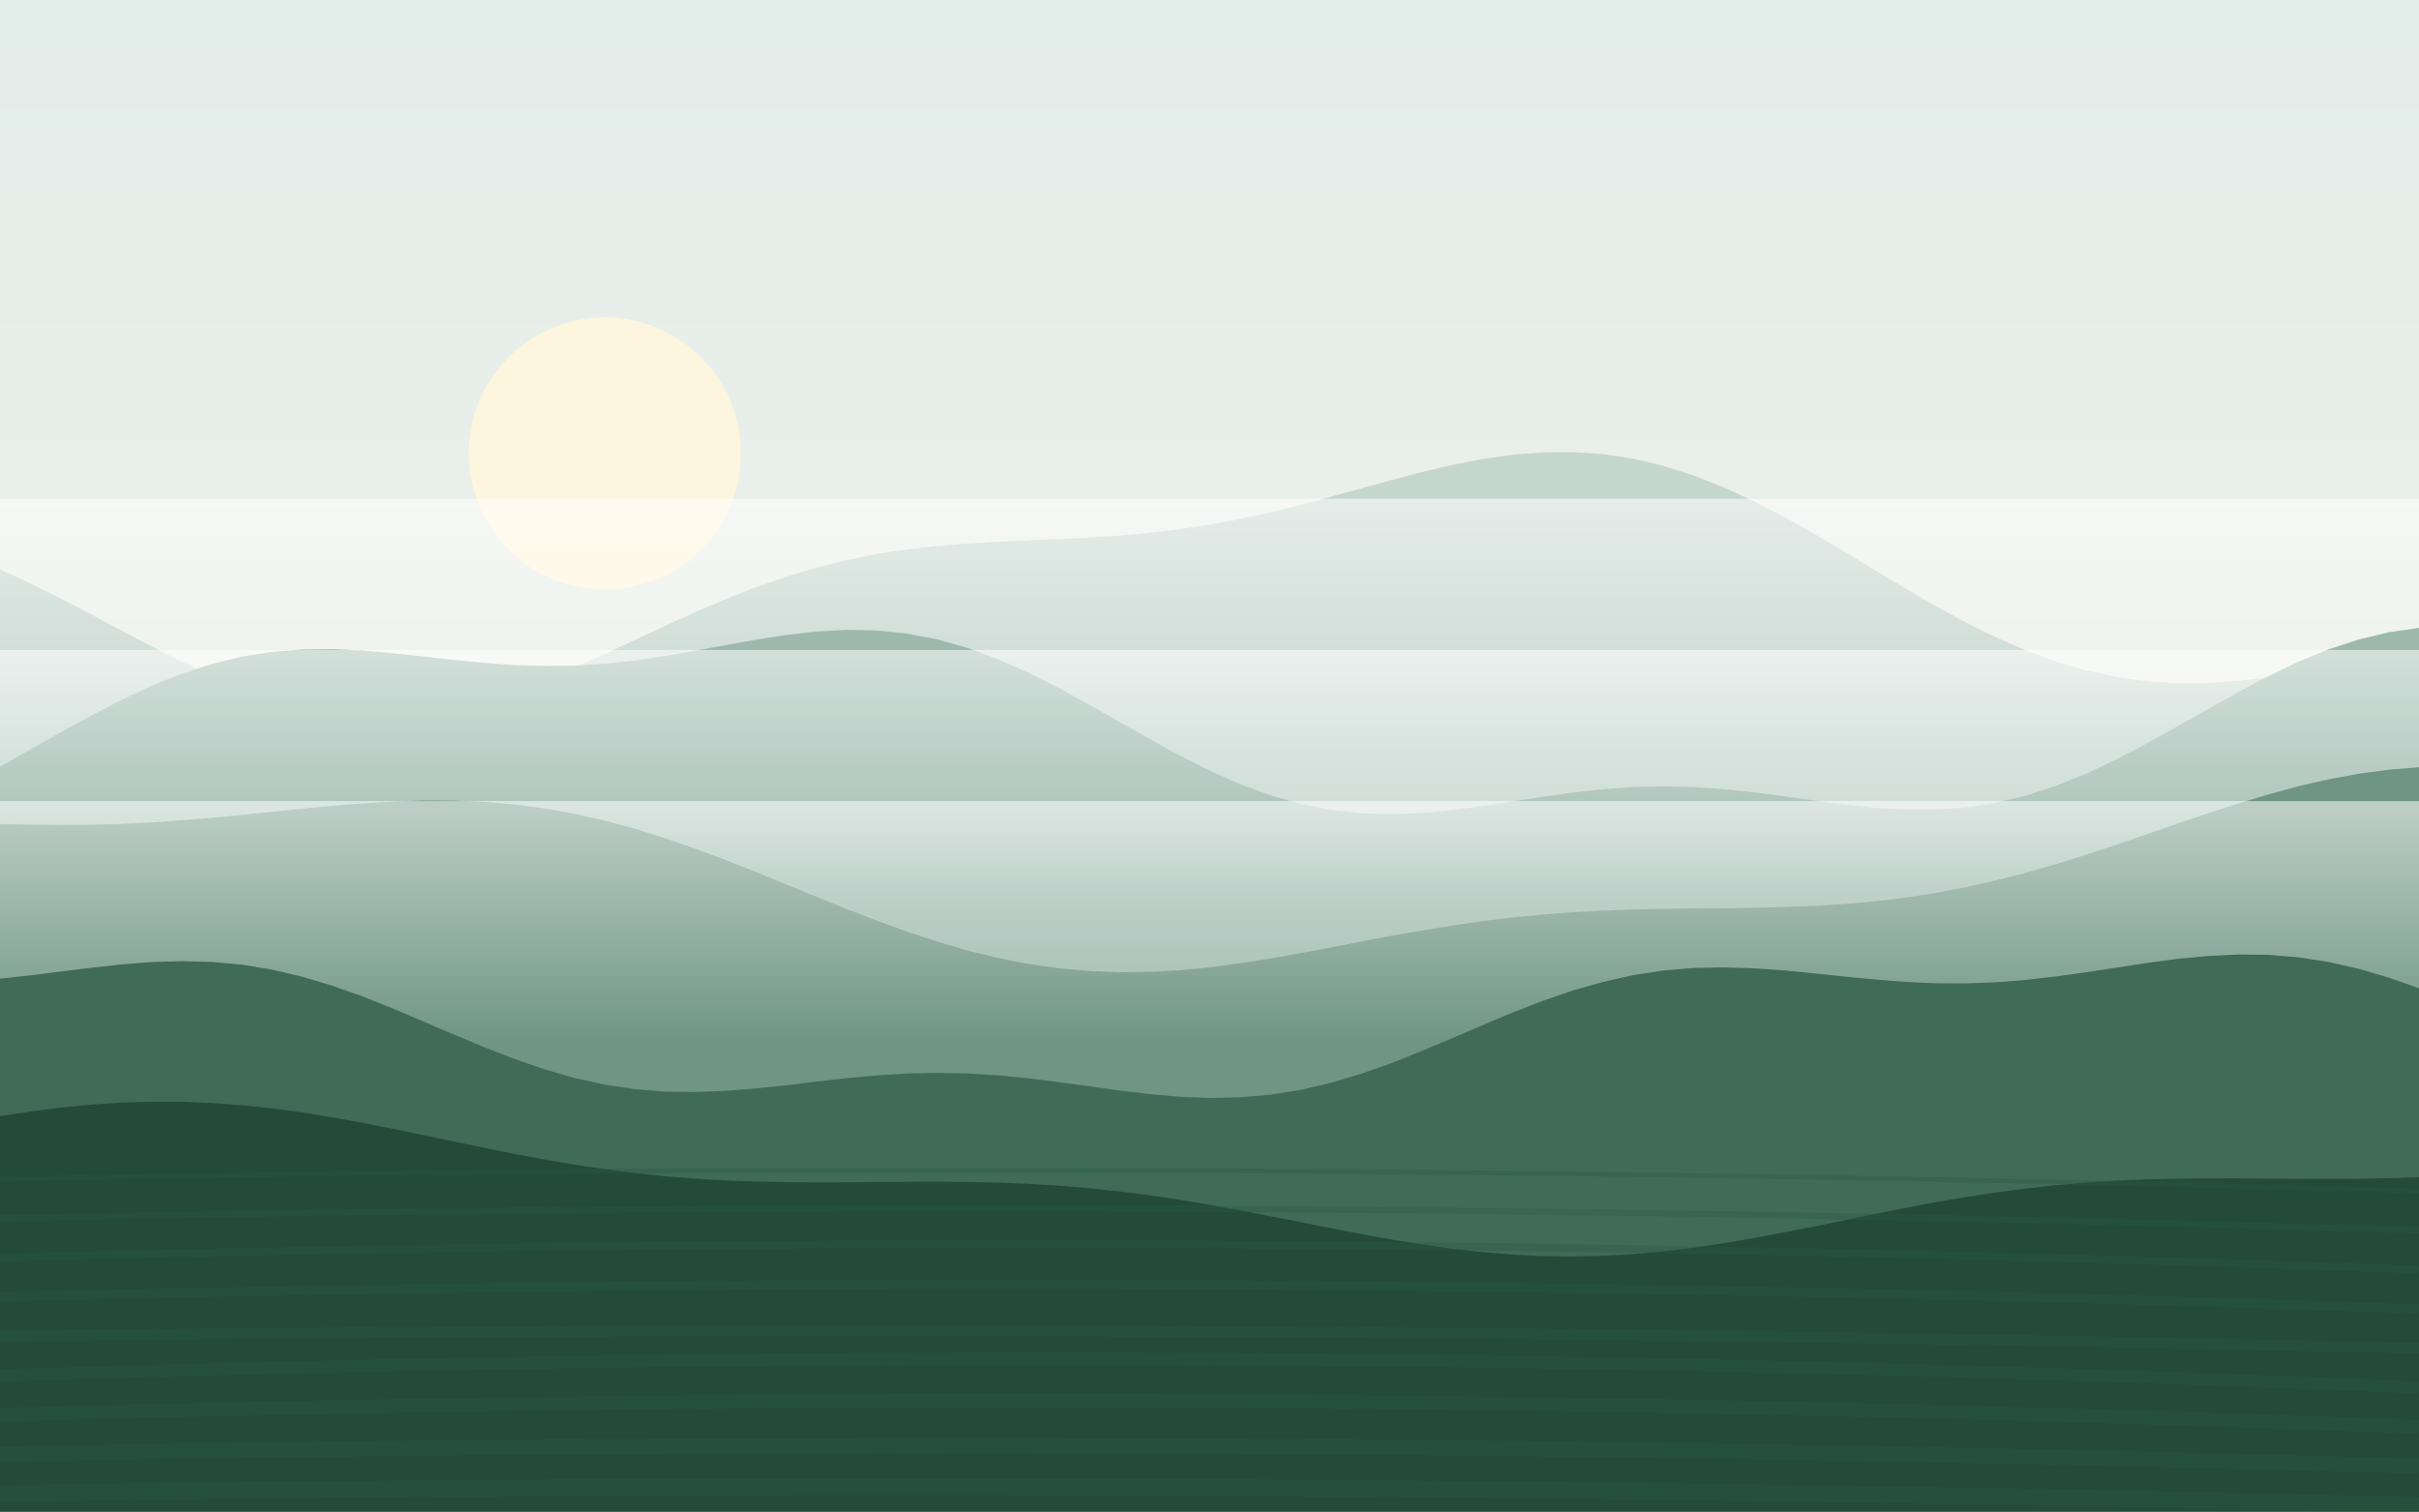
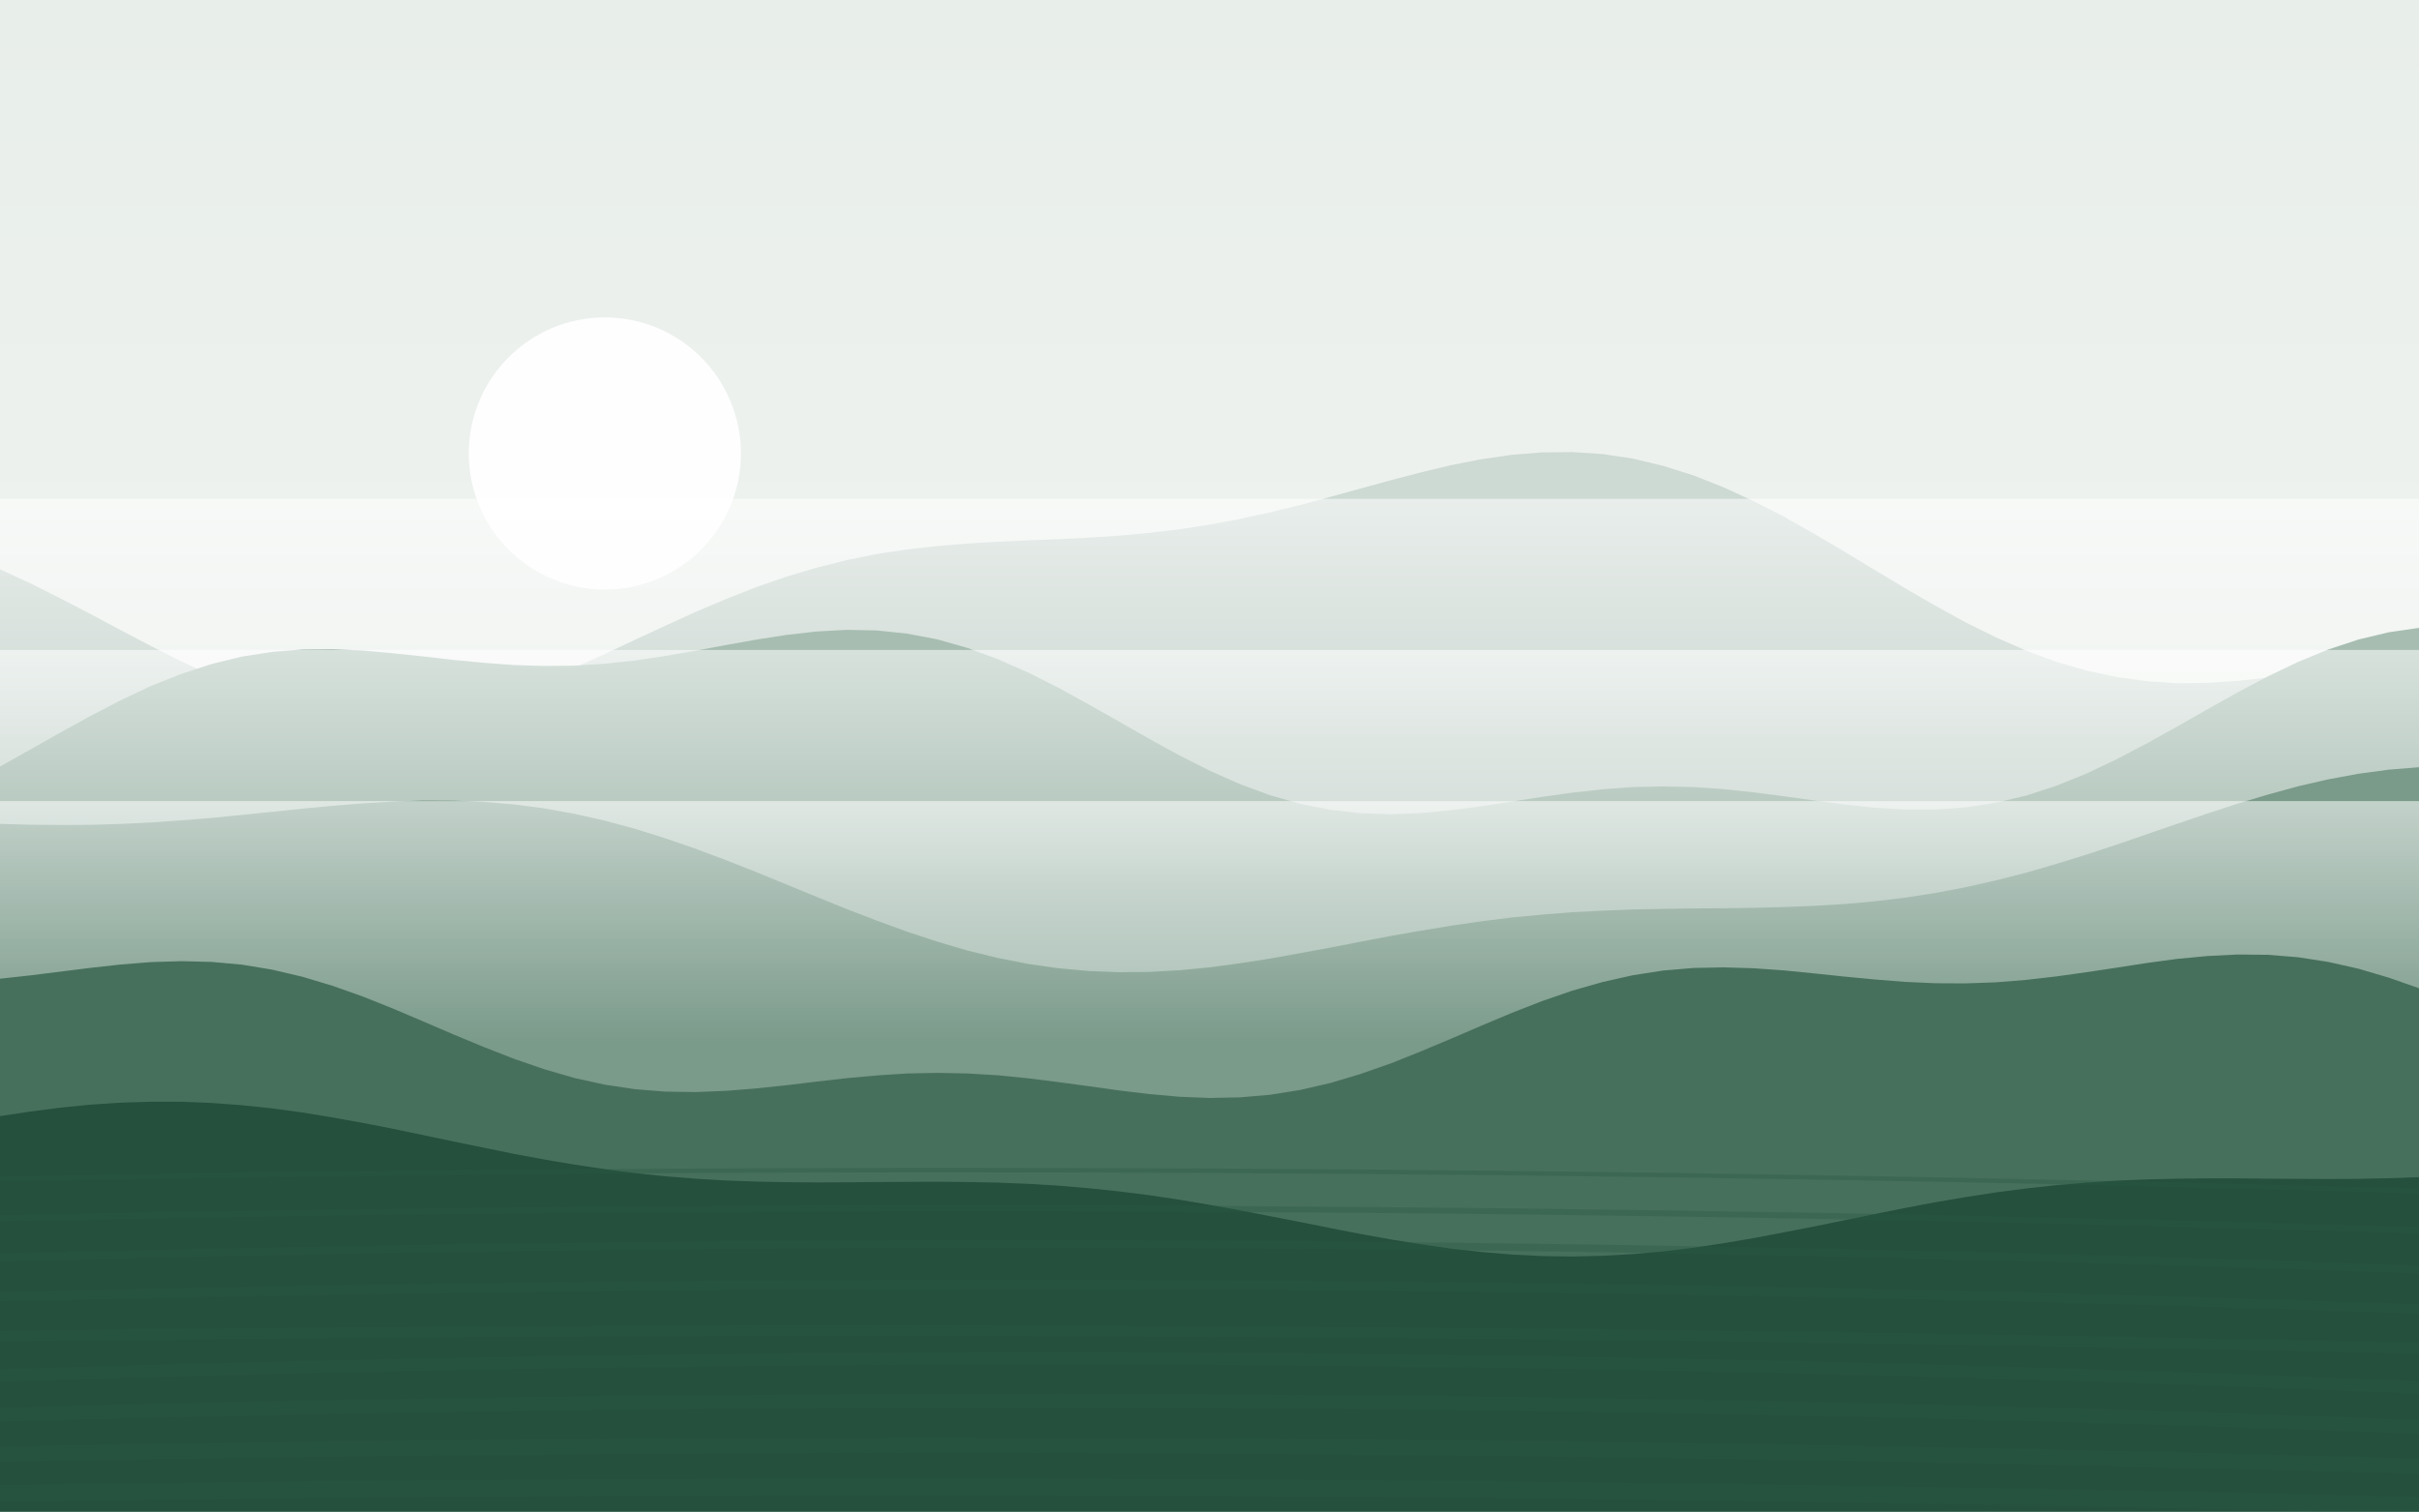
<svg xmlns="http://www.w3.org/2000/svg" viewBox="0 0 1600 1000" width="1600" height="1000" preserveAspectRatio="xMidYMid slice" role="img">
  <defs>
    <linearGradient id="s11" x1="0" y1="0" x2="0" y2="1">
-       <stop offset="0" stop-color="#e3edea" />
-       <stop offset="1" stop-color="#f6f4ea" />
+       <stop offset="0" stop-color="#e8eeea" />
+       <stop offset="1" stop-color="#f8f9f7" />
    </linearGradient>
    <linearGradient id="m11" x1="0" y1="0" x2="0" y2="1">
      <stop offset="0" stop-color="#fff" stop-opacity=".55" />
      <stop offset="1" stop-color="#fff" stop-opacity="0" />
    </linearGradient>
  </defs>
  <rect x="0" y="0" width="1600" height="1000" fill="url(#s11)" />
-   <circle cx="400.069" cy="300" r="90" fill="#fff6dc" opacity=".9" />
-   <path d="M0 1000 L0 380 L0 376.7 L20 385.9 L40 395.9 L60 406.3 L80 417.0 L100 427.5 L120 437.6 L140 446.9 L160 455.2 L180 462.3 L200 467.8 L220 471.6 L240 473.7 L260 473.9 L280 472.3 L300 468.9 L320 464.0 L340 457.6 L360 450.1 L380 441.7 L400 432.7 L420 423.3 L440 414.0 L460 404.9 L480 396.4 L500 388.5 L520 381.6 L540 375.6 L560 370.6 L580 366.5 L600 363.5 L620 361.2 L640 359.6 L660 358.4 L680 357.5 L700 356.7 L720 355.7 L740 354.4 L760 352.6 L780 350.2 L800 347.1 L820 343.4 L840 339.0 L860 334.1 L880 328.7 L900 323.2 L920 317.7 L940 312.5 L960 307.7 L980 303.8 L1000 300.9 L1020 299.3 L1040 299.1 L1060 300.4 L1080 303.4 L1100 308.2 L1120 314.5 L1140 322.4 L1160 331.6 L1180 341.9 L1200 353.2 L1220 365.0 L1240 377.1 L1260 389.1 L1280 400.7 L1300 411.7 L1320 421.6 L1340 430.4 L1360 437.8 L1380 443.6 L1400 447.9 L1420 450.7 L1440 452.0 L1460 451.8 L1480 450.5 L1500 448.2 L1520 445.1 L1540 441.4 L1560 437.5 L1580 433.5 L1600 429.7 L1600 1000Z" fill="#c5d6cf" />
+   <circle cx="400.069" cy="300" r="90" fill="#ffffff" opacity=".9" />
+   <path d="M0 1000 L0 380 L0 376.7 L20 385.9 L40 395.9 L60 406.3 L80 417.0 L100 427.5 L120 437.6 L140 446.9 L160 455.2 L180 462.3 L200 467.8 L220 471.6 L240 473.7 L260 473.9 L280 472.3 L300 468.9 L320 464.0 L340 457.6 L360 450.1 L380 441.7 L400 432.7 L420 423.3 L440 414.0 L460 404.9 L480 396.4 L500 388.5 L520 381.6 L540 375.6 L560 370.6 L580 366.5 L600 363.5 L620 361.2 L640 359.6 L660 358.4 L680 357.5 L700 356.7 L720 355.7 L740 354.4 L760 352.6 L780 350.2 L800 347.1 L820 343.4 L840 339.0 L860 334.1 L880 328.7 L900 323.2 L920 317.7 L940 312.5 L960 307.7 L980 303.8 L1000 300.9 L1020 299.3 L1040 299.1 L1060 300.4 L1080 303.4 L1100 308.2 L1120 314.5 L1140 322.4 L1160 331.6 L1180 341.9 L1200 353.2 L1220 365.0 L1240 377.1 L1260 389.1 L1280 400.7 L1300 411.7 L1320 421.6 L1340 430.4 L1360 437.8 L1380 443.6 L1400 447.9 L1420 450.7 L1440 452.0 L1460 451.8 L1480 450.5 L1500 448.2 L1520 445.1 L1540 441.4 L1560 437.5 L1580 433.5 L1600 429.7 L1600 1000Z" fill="#cdd9d3" />
  <rect x="0" y="330" width="1600" height="160" fill="url(#m11)" />
-   <path d="M0 1000 L0 480 L0 507.1 L20 495.9 L40 484.6 L60 473.6 L80 463.2 L100 453.8 L120 445.8 L140 439.3 L160 434.4 L180 431.3 L200 429.7 L220 429.5 L240 430.4 L260 432.2 L280 434.3 L300 436.6 L320 438.5 L340 440.0 L360 440.6 L380 440.4 L400 439.1 L420 437.0 L440 434.0 L460 430.5 L480 426.8 L500 423.2 L520 420.1 L540 417.8 L560 416.7 L580 417.1 L600 419.2 L620 423.0 L640 428.7 L660 436.1 L680 444.9 L700 455.0 L720 466.0 L740 477.3 L760 488.7 L780 499.7 L800 509.8 L820 518.7 L840 526.1 L860 531.8 L880 535.8 L900 538.0 L920 538.7 L940 537.9 L960 536.0 L980 533.4 L1000 530.3 L1020 527.2 L1040 524.4 L1060 522.2 L1080 520.7 L1100 520.3 L1120 520.7 L1140 522.1 L1160 524.2 L1180 526.8 L1200 529.6 L1220 532.2 L1240 534.4 L1260 535.6 L1280 535.6 L1300 534.2 L1320 531.1 L1340 526.4 L1360 519.9 L1380 511.8 L1400 502.3 L1420 491.8 L1440 480.7 L1460 469.3 L1480 458.1 L1500 447.5 L1520 437.9 L1540 429.7 L1560 423.1 L1580 418.3 L1600 415.4 L1600 1000Z" fill="#9db9ae" />
+   <path d="M0 1000 L0 480 L0 507.1 L20 495.9 L40 484.6 L60 473.6 L80 463.2 L100 453.8 L120 445.8 L140 439.3 L160 434.4 L180 431.3 L200 429.7 L220 429.5 L240 430.4 L260 432.2 L280 434.3 L300 436.6 L320 438.5 L340 440.0 L360 440.6 L380 440.4 L400 439.1 L420 437.0 L440 434.0 L460 430.5 L480 426.8 L500 423.2 L520 420.1 L540 417.8 L560 416.7 L580 417.1 L600 419.2 L620 423.0 L640 428.7 L660 436.1 L680 444.9 L700 455.0 L720 466.0 L740 477.3 L760 488.7 L780 499.7 L800 509.8 L820 518.7 L840 526.1 L860 531.8 L880 535.8 L900 538.0 L920 538.7 L940 537.9 L960 536.0 L980 533.4 L1000 530.3 L1020 527.2 L1040 524.4 L1060 522.2 L1080 520.7 L1100 520.3 L1120 520.7 L1140 522.1 L1160 524.2 L1180 526.8 L1200 529.6 L1220 532.2 L1240 534.4 L1260 535.6 L1280 535.6 L1300 534.2 L1320 531.1 L1340 526.4 L1360 519.9 L1380 511.8 L1400 502.3 L1420 491.8 L1440 480.7 L1460 469.3 L1480 458.1 L1500 447.5 L1520 437.9 L1540 429.7 L1560 423.1 L1580 418.3 L1600 415.4 L1600 1000Z" fill="#a7bdb2" />
  <rect x="0" y="430" width="1600" height="160" fill="url(#m11)" />
-   <path d="M0 1000 L0 580 L0 545.1 L20 545.6 L40 545.8 L60 545.7 L80 545.1 L100 544.1 L120 542.7 L140 541.1 L160 539.1 L180 537.1 L200 535.0 L220 533.1 L240 531.5 L260 530.3 L280 529.6 L300 529.7 L320 530.5 L340 532.2 L360 534.8 L380 538.4 L400 542.9 L420 548.3 L440 554.6 L460 561.5 L480 569.0 L500 576.9 L520 585.1 L540 593.3 L560 601.4 L580 609.1 L600 616.4 L620 623.0 L640 628.9 L660 633.8 L680 637.7 L700 640.6 L720 642.4 L740 643.2 L760 643.0 L780 641.9 L800 640.0 L820 637.3 L840 634.2 L860 630.6 L880 626.9 L900 623.0 L920 619.2 L940 615.7 L960 612.4 L980 609.5 L1000 607.0 L1020 605.1 L1040 603.5 L1060 602.5 L1080 601.7 L1100 601.3 L1120 601.0 L1140 600.9 L1160 600.6 L1180 600.1 L1200 599.3 L1220 598.1 L1240 596.3 L1260 593.9 L1280 590.8 L1300 587.0 L1320 582.5 L1340 577.4 L1360 571.6 L1380 565.4 L1400 558.8 L1420 551.9 L1440 545.0 L1460 538.2 L1480 531.7 L1500 525.7 L1520 520.2 L1540 515.6 L1560 511.9 L1580 509.2 L1600 507.6 L1600 1000Z" fill="#6f9585" />
+   <path d="M0 1000 L0 580 L0 545.1 L20 545.6 L40 545.8 L60 545.7 L80 545.1 L100 544.1 L120 542.7 L140 541.1 L160 539.1 L180 537.1 L200 535.0 L220 533.1 L240 531.5 L260 530.3 L280 529.6 L300 529.7 L320 530.5 L340 532.2 L360 534.8 L380 538.4 L400 542.9 L420 548.3 L440 554.6 L460 561.5 L480 569.0 L500 576.9 L520 585.1 L540 593.3 L560 601.4 L580 609.1 L600 616.4 L620 623.0 L640 628.9 L660 633.8 L680 637.7 L700 640.6 L720 642.4 L740 643.2 L760 643.0 L780 641.9 L800 640.0 L820 637.3 L840 634.2 L860 630.6 L880 626.9 L900 623.0 L920 619.2 L940 615.7 L960 612.4 L980 609.5 L1000 607.0 L1020 605.1 L1040 603.5 L1060 602.5 L1080 601.7 L1100 601.3 L1120 601.0 L1140 600.9 L1160 600.6 L1180 600.1 L1200 599.3 L1220 598.1 L1240 596.3 L1260 593.9 L1280 590.8 L1300 587.0 L1320 582.5 L1340 577.4 L1360 571.6 L1380 565.4 L1400 558.8 L1420 551.9 L1440 545.0 L1460 538.2 L1480 531.7 L1500 525.7 L1520 520.2 L1540 515.6 L1560 511.9 L1580 509.2 L1600 507.6 L1600 1000Z" fill="#7a9a8a" />
  <rect x="0" y="530" width="1600" height="160" fill="url(#m11)" />
-   <path d="M0 1000 L0 680 L0 647.5 L20 645.3 L40 642.8 L60 640.3 L80 638.1 L100 636.5 L120 635.9 L140 636.4 L160 638.2 L180 641.5 L200 646.2 L220 652.2 L240 659.3 L260 667.3 L280 675.8 L300 684.4 L320 692.7 L340 700.5 L360 707.4 L380 713.2 L400 717.6 L420 720.6 L440 722.2 L460 722.5 L480 721.7 L500 720.1 L520 718.0 L540 715.6 L560 713.3 L580 711.5 L600 710.2 L620 709.8 L640 710.2 L660 711.4 L680 713.4 L700 715.9 L720 718.6 L740 721.4 L760 723.8 L780 725.6 L800 726.4 L820 726.0 L840 724.3 L860 721.1 L880 716.5 L900 710.5 L920 703.5 L940 695.5 L960 687.1 L980 678.5 L1000 670.1 L1020 662.3 L1040 655.4 L1060 649.7 L1080 645.2 L1100 642.1 L1120 640.4 L1140 640.0 L1160 640.6 L1180 642.0 L1200 644.0 L1220 646.1 L1240 648.0 L1260 649.6 L1280 650.5 L1300 650.6 L1320 649.9 L1340 648.3 L1360 646.0 L1380 643.2 L1400 640.2 L1420 637.1 L1440 634.4 L1460 632.5 L1480 631.5 L1500 631.7 L1520 633.3 L1540 636.4 L1560 640.9 L1580 646.8 L1600 653.8 L1600 1000Z" fill="#3f6b57" />
-   <path d="M0 1000 L0 780 L0 738.4 L20 735.4 L40 732.8 L60 730.8 L80 729.5 L100 728.9 L120 728.9 L140 729.7 L160 731.2 L180 733.3 L200 736.0 L220 739.3 L240 742.9 L260 746.8 L280 751.0 L300 755.2 L320 759.3 L340 763.4 L360 767.1 L380 770.5 L400 773.5 L420 776.1 L440 778.2 L460 779.8 L480 781.0 L500 781.7 L520 782.1 L540 782.3 L560 782.2 L580 782.0 L600 781.9 L620 781.8 L640 782.0 L660 782.4 L680 783.2 L700 784.4 L720 786.1 L740 788.2 L760 790.7 L780 793.7 L800 797.1 L820 800.7 L840 804.6 L860 808.5 L880 812.5 L900 816.4 L920 820.0 L940 823.2 L960 826.1 L980 828.3 L1000 830.0 L1020 831.0 L1040 831.3 L1060 830.8 L1080 829.7 L1100 827.9 L1120 825.5 L1140 822.5 L1160 819.1 L1180 815.3 L1200 811.4 L1220 807.3 L1240 803.2 L1260 799.2 L1280 795.4 L1300 792.0 L1320 788.9 L1340 786.3 L1360 784.1 L1380 782.4 L1400 781.1 L1420 780.3 L1440 779.8 L1460 779.6 L1480 779.6 L1500 779.8 L1520 779.9 L1540 780.0 L1560 779.9 L1580 779.5 L1600 778.8 L1600 1000Z" fill="#244b3a" />
+   <path d="M0 1000 L0 680 L0 647.5 L20 645.3 L40 642.8 L60 640.3 L80 638.1 L100 636.5 L120 635.9 L140 636.4 L160 638.2 L180 641.5 L200 646.2 L220 652.2 L240 659.3 L260 667.3 L280 675.8 L300 684.4 L320 692.7 L340 700.5 L360 707.4 L380 713.2 L400 717.6 L420 720.6 L440 722.2 L460 722.5 L480 721.7 L500 720.1 L520 718.0 L540 715.6 L560 713.3 L580 711.5 L600 710.2 L620 709.8 L640 710.2 L660 711.4 L680 713.4 L700 715.9 L720 718.6 L740 721.4 L760 723.8 L780 725.6 L800 726.4 L820 726.0 L840 724.3 L860 721.1 L880 716.5 L900 710.5 L920 703.5 L940 695.5 L960 687.1 L980 678.5 L1000 670.1 L1020 662.3 L1040 655.4 L1060 649.7 L1080 645.2 L1100 642.1 L1120 640.4 L1140 640.0 L1160 640.6 L1180 642.0 L1200 644.0 L1220 646.1 L1240 648.0 L1260 649.6 L1280 650.5 L1300 650.6 L1320 649.9 L1340 648.3 L1360 646.0 L1380 643.2 L1400 640.2 L1420 637.1 L1440 634.4 L1460 632.5 L1480 631.5 L1500 631.7 L1520 633.3 L1540 636.4 L1560 640.9 L1580 646.8 L1600 653.8 L1600 1000Z" fill="#47705c" />
+   <path d="M0 1000 L0 780 L0 738.4 L20 735.4 L40 732.8 L60 730.8 L80 729.5 L100 728.9 L120 728.9 L140 729.7 L160 731.2 L180 733.3 L200 736.0 L220 739.3 L240 742.9 L260 746.8 L280 751.0 L300 755.2 L320 759.3 L340 763.4 L360 767.1 L380 770.5 L400 773.5 L420 776.1 L440 778.2 L460 779.8 L480 781.0 L500 781.7 L520 782.1 L540 782.3 L560 782.2 L580 782.0 L600 781.9 L620 781.8 L640 782.0 L660 782.4 L680 783.2 L700 784.4 L720 786.1 L740 788.2 L760 790.7 L780 793.7 L800 797.1 L820 800.7 L840 804.6 L860 808.5 L880 812.5 L900 816.4 L920 820.0 L940 823.2 L960 826.1 L980 828.3 L1000 830.0 L1020 831.0 L1040 831.3 L1060 830.8 L1080 829.7 L1100 827.9 L1120 825.5 L1140 822.5 L1160 819.1 L1180 815.3 L1200 811.4 L1220 807.3 L1240 803.2 L1260 799.2 L1280 795.4 L1300 792.0 L1320 788.9 L1340 786.3 L1360 784.1 L1380 782.4 L1400 781.1 L1420 780.3 L1440 779.8 L1460 779.6 L1480 779.6 L1500 779.8 L1520 779.9 L1540 780.0 L1560 779.9 L1580 779.5 L1600 778.8 L1600 1000Z" fill="#25503e" />
  <path d="M0 780 Q800 765.09 1600 788" stroke="#2a5a43" stroke-opacity=".35" stroke-width="3" fill="none" />
  <path d="M0 806 Q800 789.575 1600 814" stroke="#2a5a43" stroke-opacity=".35" stroke-width="4" fill="none" />
  <path d="M0 832 Q800 810.696 1600 840" stroke="#2a5a43" stroke-opacity=".35" stroke-width="5" fill="none" />
  <path d="M0 858 Q800 838.157 1600 866" stroke="#2a5a43" stroke-opacity=".35" stroke-width="6" fill="none" />
  <path d="M0 884 Q800 873.924 1600 892" stroke="#2a5a43" stroke-opacity=".35" stroke-width="7" fill="none" />
  <path d="M0 910 Q800 884.232 1600 918" stroke="#2a5a43" stroke-opacity=".35" stroke-width="8" fill="none" />
  <path d="M0 936 Q800 913.862 1600 944" stroke="#2a5a43" stroke-opacity=".35" stroke-width="9" fill="none" />
  <path d="M0 962 Q800 947.52 1600 970" stroke="#2a5a43" stroke-opacity=".35" stroke-width="10" fill="none" />
  <path d="M0 988 Q800 976.262 1600 996" stroke="#2a5a43" stroke-opacity=".35" stroke-width="11" fill="none" />
</svg>
